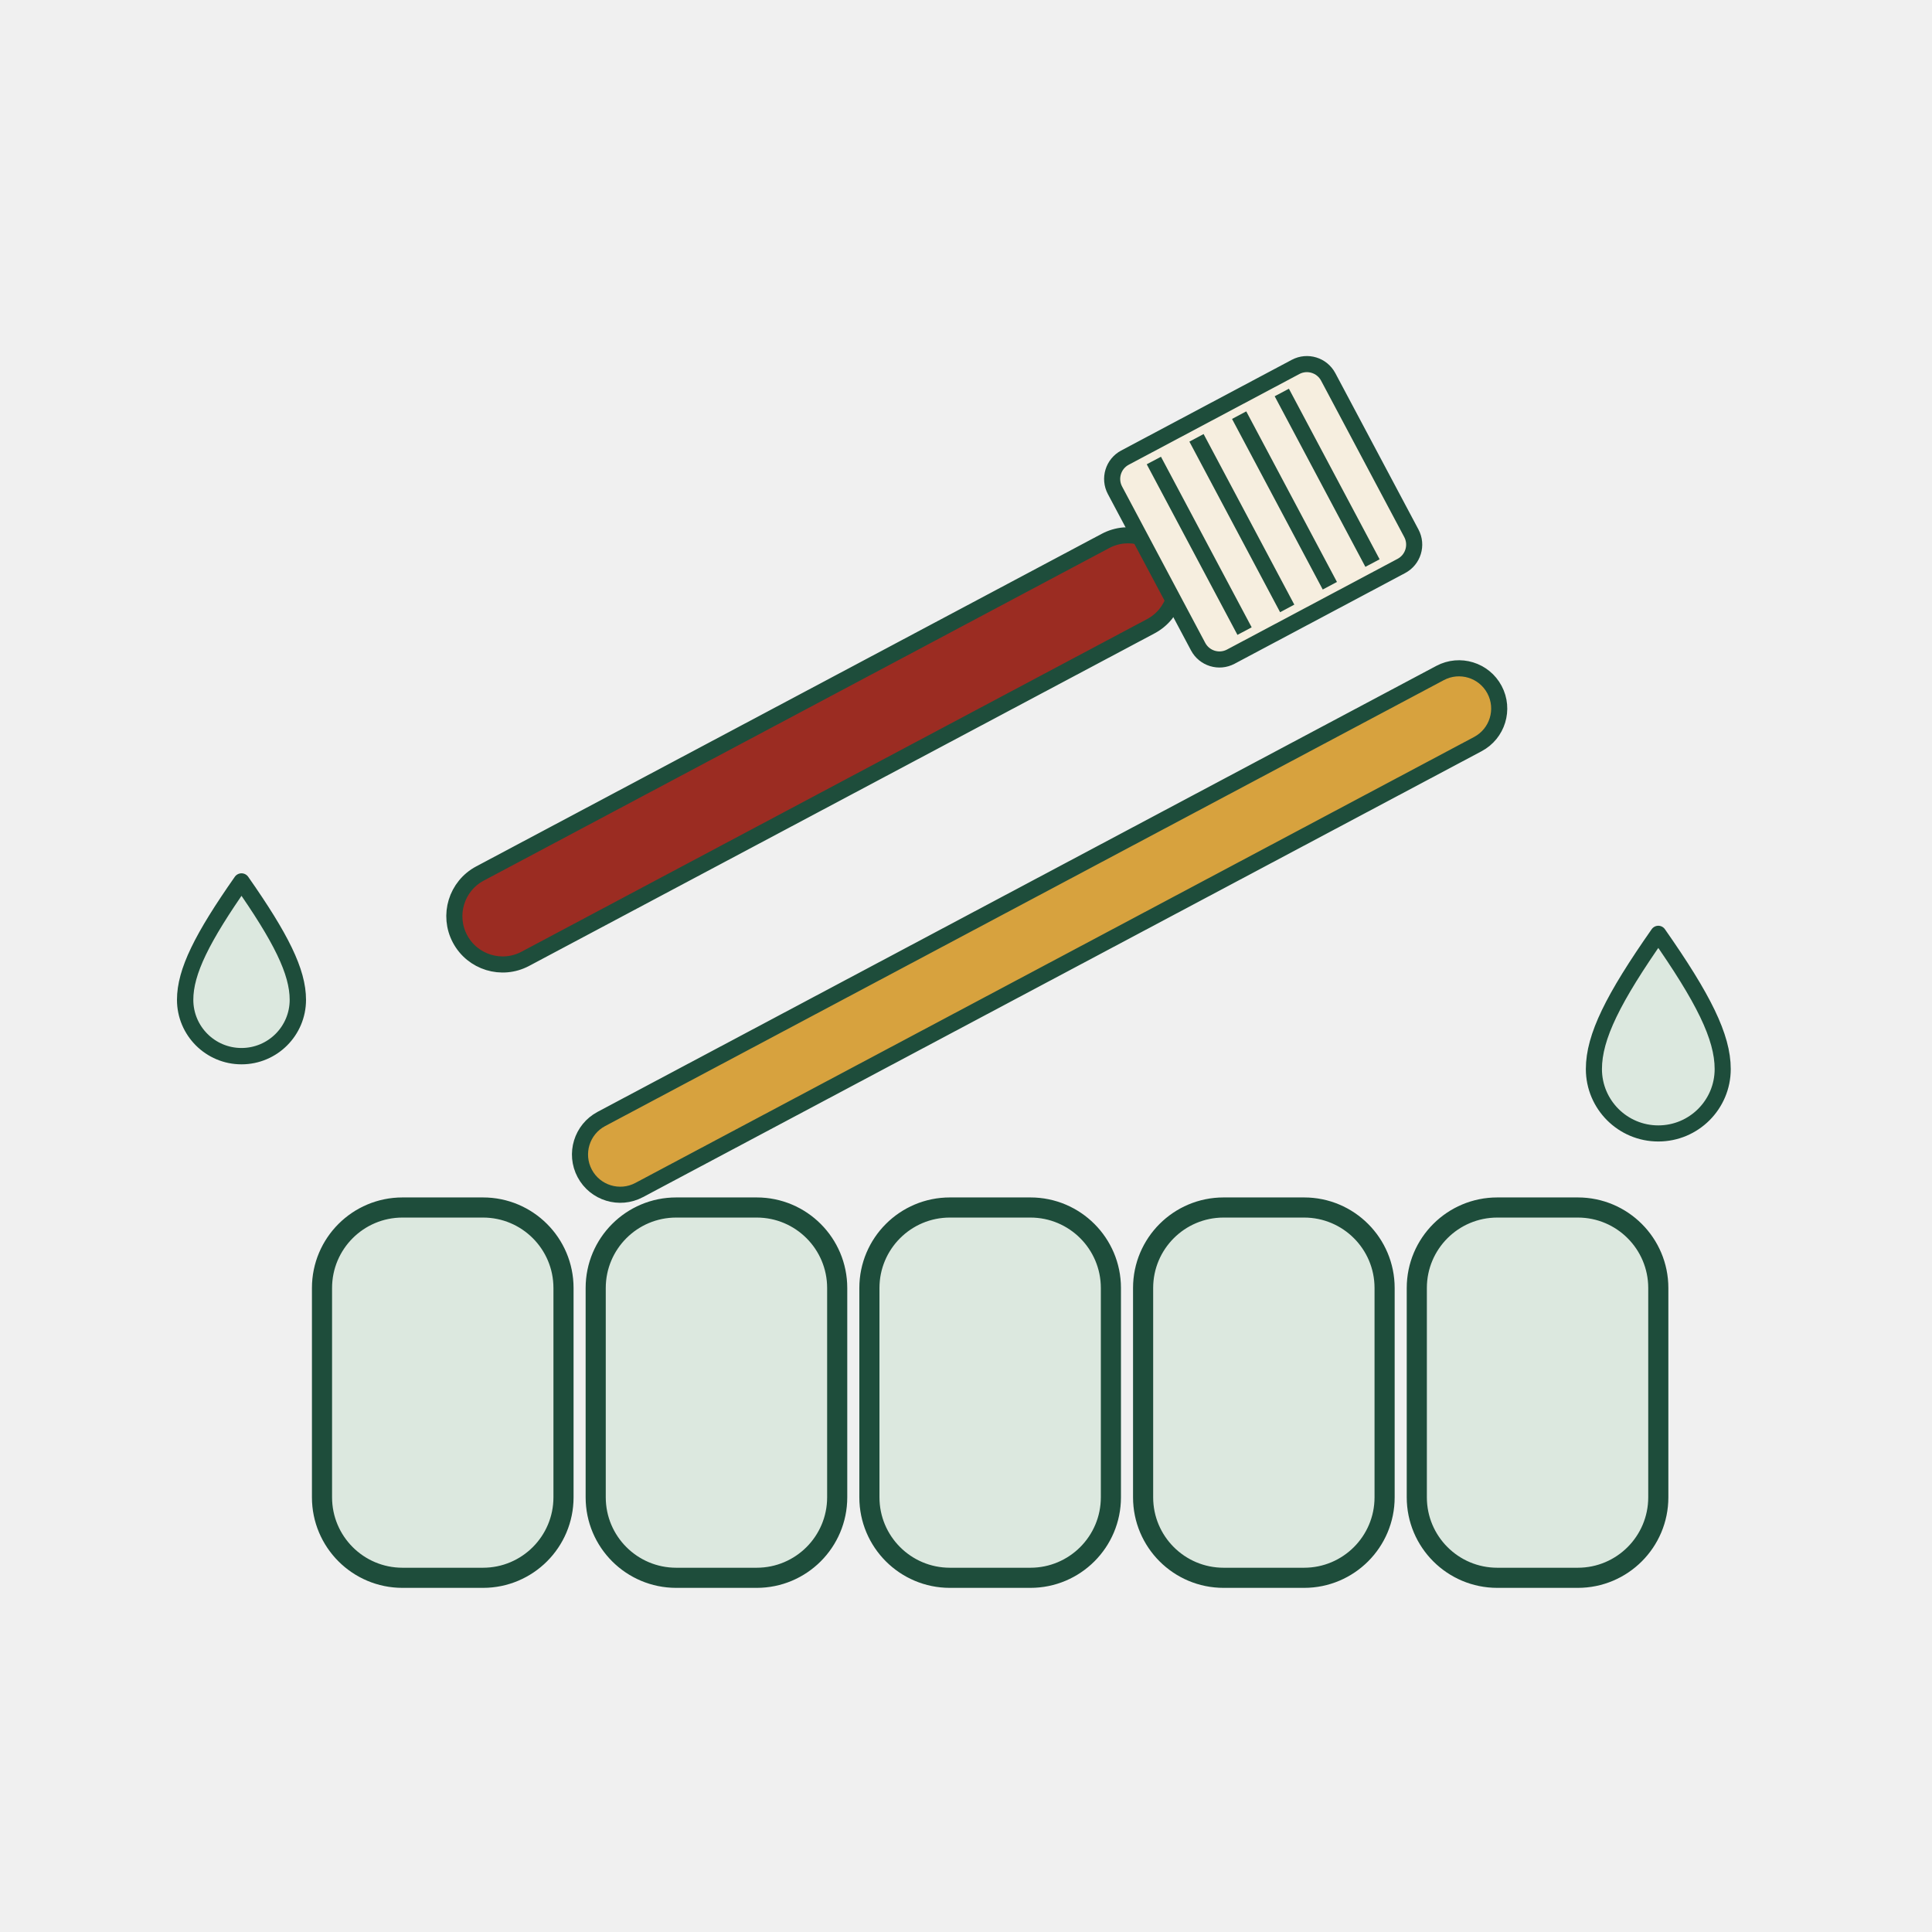
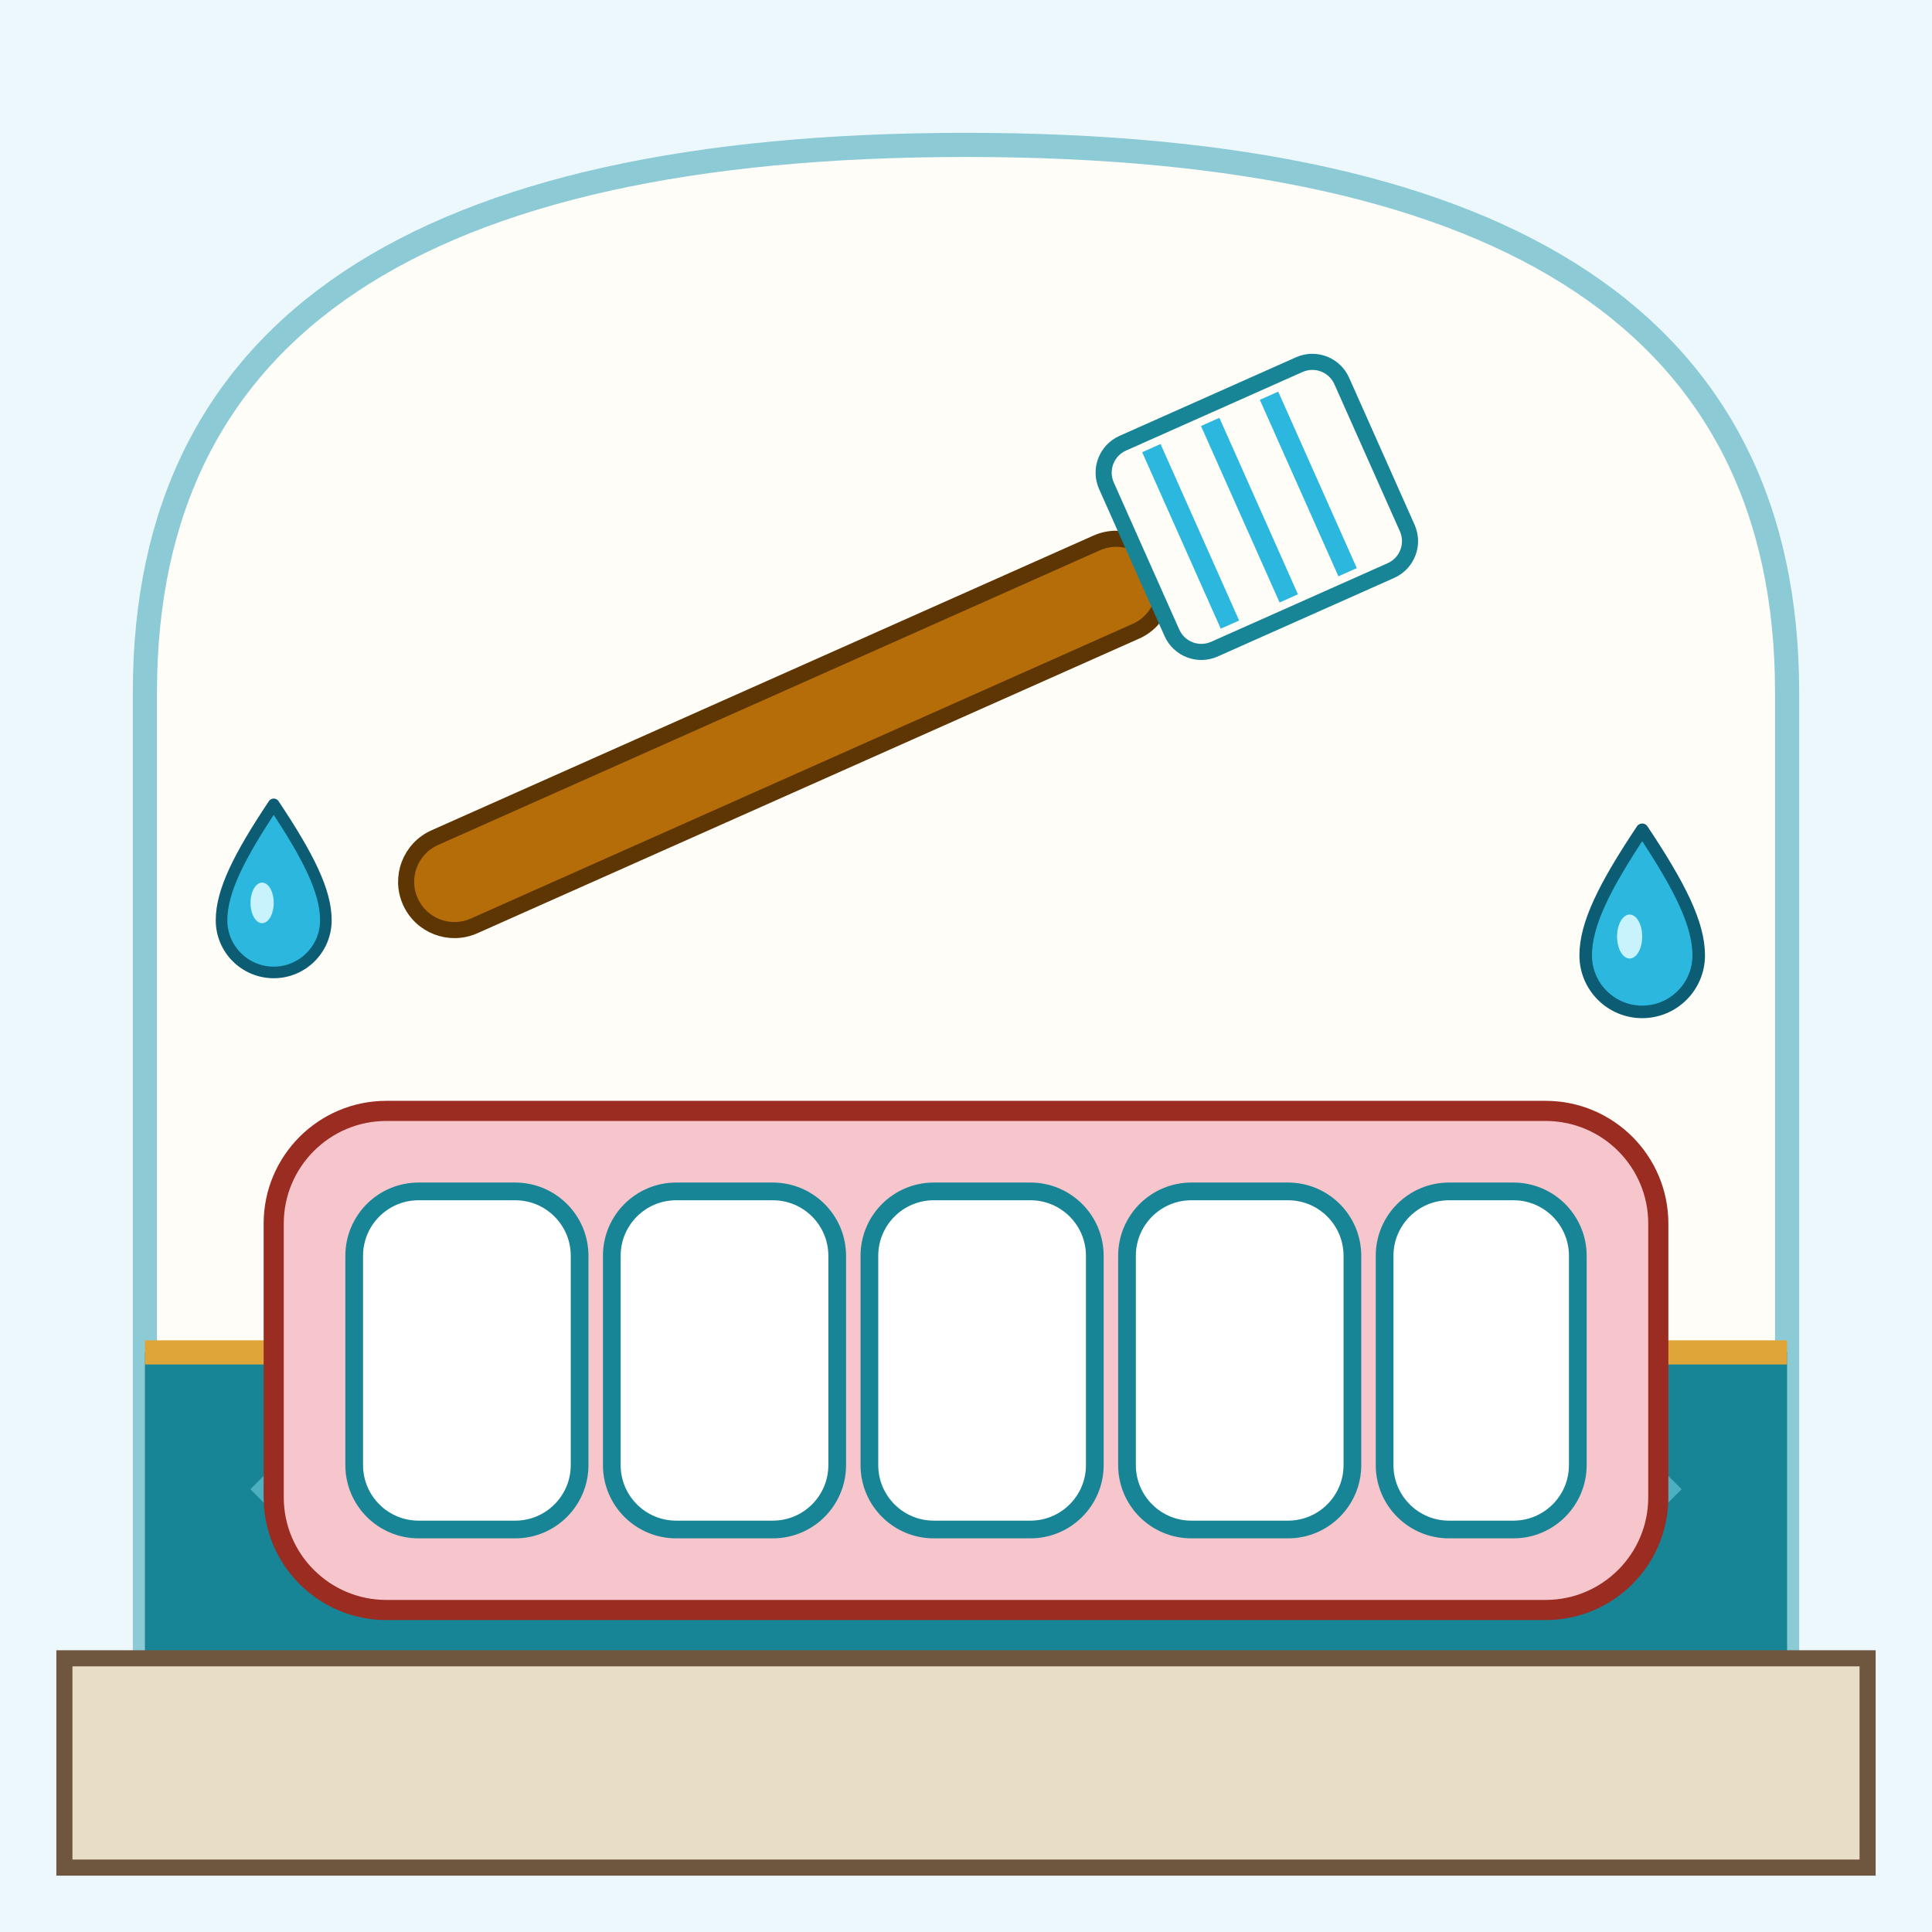
<svg xmlns="http://www.w3.org/2000/svg" viewBox="0 0 240 240">
-   <rect x="40" y="150" width="30" height="46" rx="10" fill="#DCE8DF" stroke="#1E4D3B" stroke-width="2.5" />
-   <rect x="74" y="150" width="30" height="46" rx="10" fill="#DCE8DF" stroke="#1E4D3B" stroke-width="2.5" />
-   <rect x="108" y="150" width="30" height="46" rx="10" fill="#DCE8DF" stroke="#1E4D3B" stroke-width="2.5" />
-   <rect x="142" y="150" width="30" height="46" rx="10" fill="#DCE8DF" stroke="#1E4D3B" stroke-width="2.5" />
-   <rect x="176" y="150" width="30" height="46" rx="10" fill="#DCE8DF" stroke="#1E4D3B" stroke-width="2.5" />
-   <g transform="rotate(-28 120 90)">
-     <rect x="52" y="78" width="100" height="12" rx="6" fill="#9B2C22" stroke="#1E4D3B" stroke-width="2" />
-     <rect x="150" y="70" width="30" height="28" rx="3" fill="#F6EEDF" stroke="#1E4D3B" stroke-width="2" />
-     <line x1="156" y1="72" x2="156" y2="96" stroke="#1E4D3B" stroke-width="2" stroke-linecap="butt" />
-     <line x1="162" y1="72" x2="162" y2="96" stroke="#1E4D3B" stroke-width="2" stroke-linecap="butt" />
-     <line x1="168" y1="72" x2="168" y2="96" stroke="#1E4D3B" stroke-width="2" stroke-linecap="butt" />
-     <line x1="174" y1="72" x2="174" y2="96" stroke="#1E4D3B" stroke-width="2" stroke-linecap="butt" />
+   <rect x="0" y="0" width="240" height="240" fill="#EDF8FC" />
+   <path d="M18 206 V86 Q18 18 120 18 Q222 18 222 86 V206 Z" fill="#FFFDF8" stroke="#8CCAD6" stroke-width="3" />
+   <rect x="18" y="168" width="204" height="38" fill="#178596" />
+   <path d="M18 168 H222" stroke="#E0A538" stroke-width="3" />
+   <rect x="34" y="178" width="14" height="14" transform="rotate(45 41 185)" fill="#7AD4E4" opacity="0.55" />
+   <rect x="86" y="178" width="14" height="14" transform="rotate(45 93 185)" fill="#7AD4E4" opacity="0.55" />
+   <rect x="140" y="178" width="14" height="14" transform="rotate(45 147 185)" fill="#7AD4E4" opacity="0.55" />
+   <rect x="192" y="178" width="14" height="14" transform="rotate(45 199 185)" fill="#7AD4E4" opacity="0.55" />
+   <rect x="8" y="206" width="224" height="26" fill="#E8DEC8" stroke="#6E563F" stroke-width="2" />
+   <rect x="34" y="138" width="172" height="62" rx="14" fill="#F7C5CC" stroke="#9B2C22" stroke-width="2.5" />
+   <rect x="44" y="148" width="28" height="42" rx="8" fill="#FFFFFF" stroke="#178596" stroke-width="2.2" />
+   <rect x="76" y="148" width="28" height="42" rx="8" fill="#FFFFFF" stroke="#178596" stroke-width="2.2" />
+   <rect x="108" y="148" width="28" height="42" rx="8" fill="#FFFFFF" stroke="#178596" stroke-width="2.2" />
+   <rect x="140" y="148" width="28" height="42" rx="8" fill="#FFFFFF" stroke="#178596" stroke-width="2.2" />
+   <rect x="172" y="148" width="24" height="42" rx="8" fill="#FFFFFF" stroke="#178596" stroke-width="2.2" />
+   <g transform="rotate(-24 120 90)">
+     <rect x="48" y="76" width="102" height="12" rx="6" fill="#B56D0A" stroke="#5E3604" stroke-width="2" />
+     <rect x="148" y="66" width="32" height="28" rx="4" fill="#FFFDF8" stroke="#178596" stroke-width="2" />
+     <line x1="155" y1="68" x2="155" y2="92" stroke="#2CB7DF" stroke-width="2.5" />
+     <line x1="163" y1="68" x2="163" y2="92" stroke="#2CB7DF" stroke-width="2.5" />
+     <line x1="171" y1="68" x2="171" y2="92" stroke="#2CB7DF" stroke-width="2.5" />
  </g>
-   <g transform="rotate(-28 120 90) translate(0 34)">
-     <rect x="52" y="78" width="128" height="10" rx="5" fill="#D7A23E" stroke="#1E4D3B" stroke-width="2" />
-   </g>
-   <path transform="translate(206 128) scale(0.8)" d="M0 -15 C 7 -5 10 1 10 6 A10 10 0 0 1 -10 6 C -10 1 -7 -5 0 -15 Z" fill="#DCE8DF" stroke="#1E4D3B" stroke-width="2.5" stroke-linejoin="round" />
-   <path transform="translate(30 120) scale(0.7)" d="M0 -15 C 7 -5 10 1 10 6 A10 10 0 0 1 -10 6 C -10 1 -7 -5 0 -15 Z" fill="#DCE8DF" stroke="#1E4D3B" stroke-width="2.9" stroke-linejoin="round" />
+   <path transform="translate(204 114) scale(0.78)" d="M0 -14 C6 -5 9 1 9 6 A9 9 0 0 1 -9 6 C-9 1 -6 -5 0 -14 Z" fill="#2CB7DF" stroke="#0C5D73" stroke-width="2" stroke-linejoin="round" />
+   <ellipse cx="202.44" cy="116.34" rx="1.56" ry="2.73" fill="#C9F3FC" />
+   <path transform="translate(34 110) scale(0.72)" d="M0 -14 C6 -5 9 1 9 6 A9 9 0 0 1 -9 6 C-9 1 -6 -5 0 -14 Z" fill="#2CB7DF" stroke="#0C5D73" stroke-width="2" stroke-linejoin="round" />
+   <ellipse cx="32.56" cy="112.16" rx="1.44" ry="2.52" fill="#C9F3FC" />
</svg>
